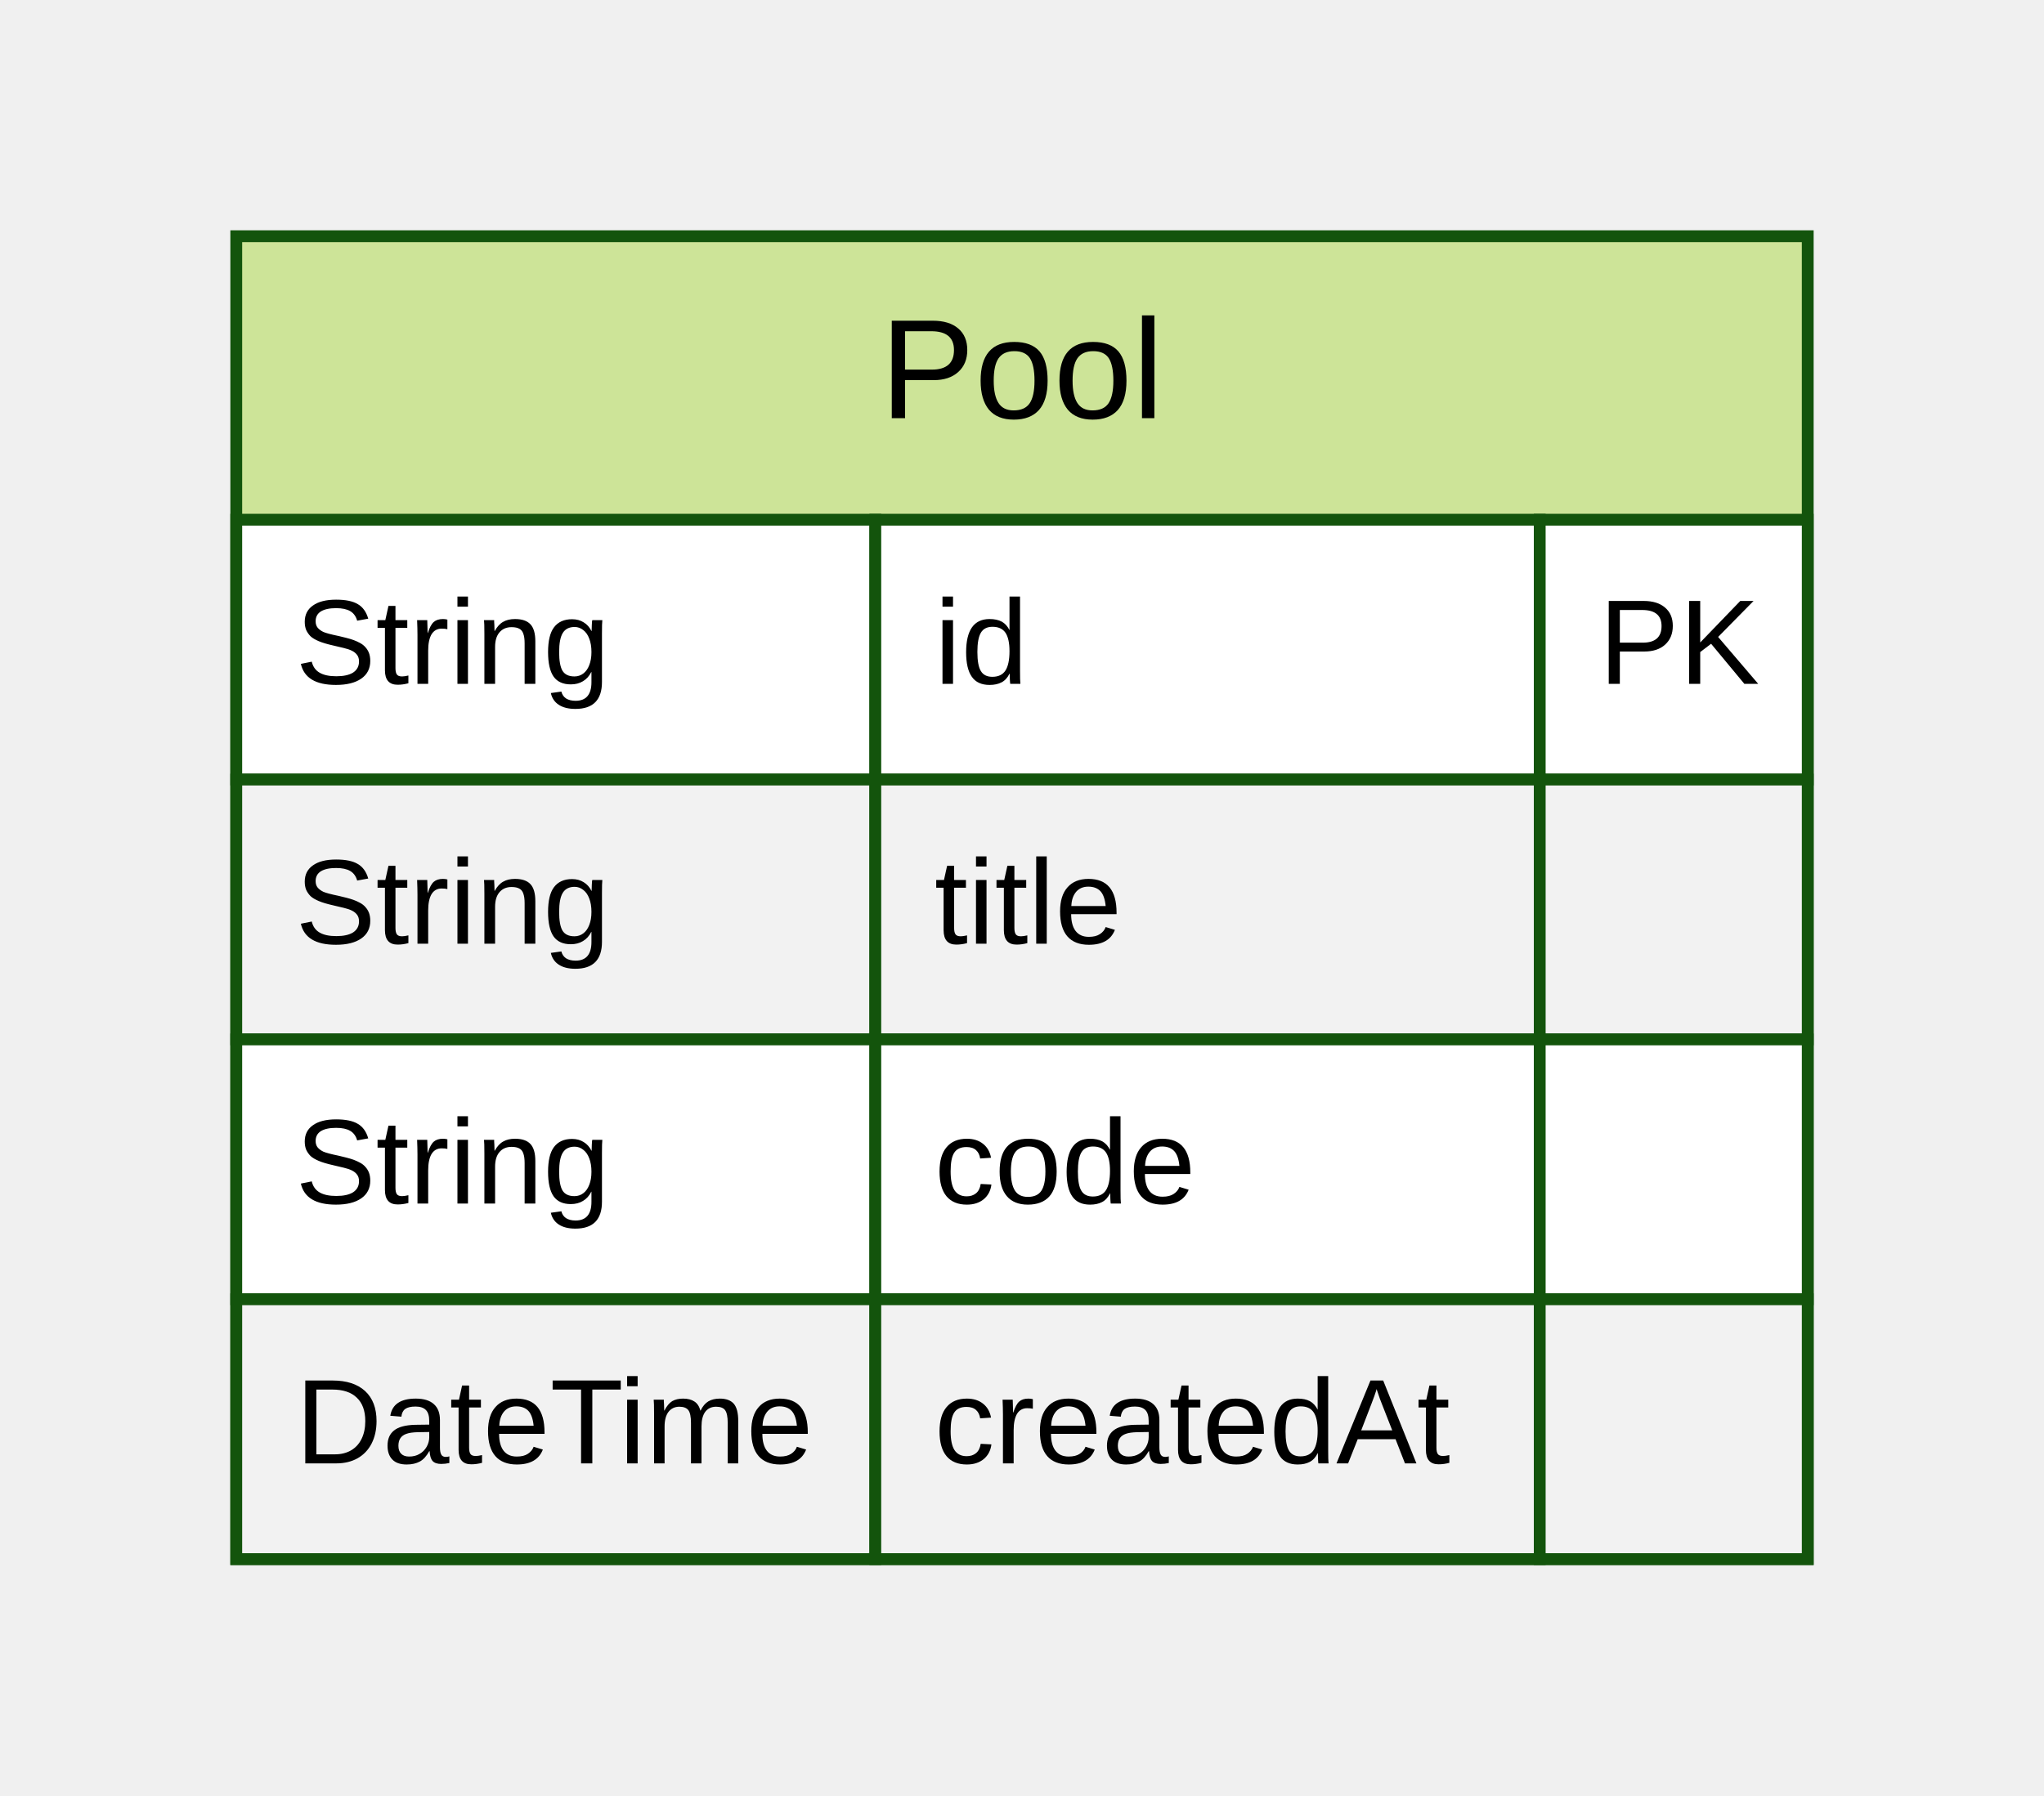
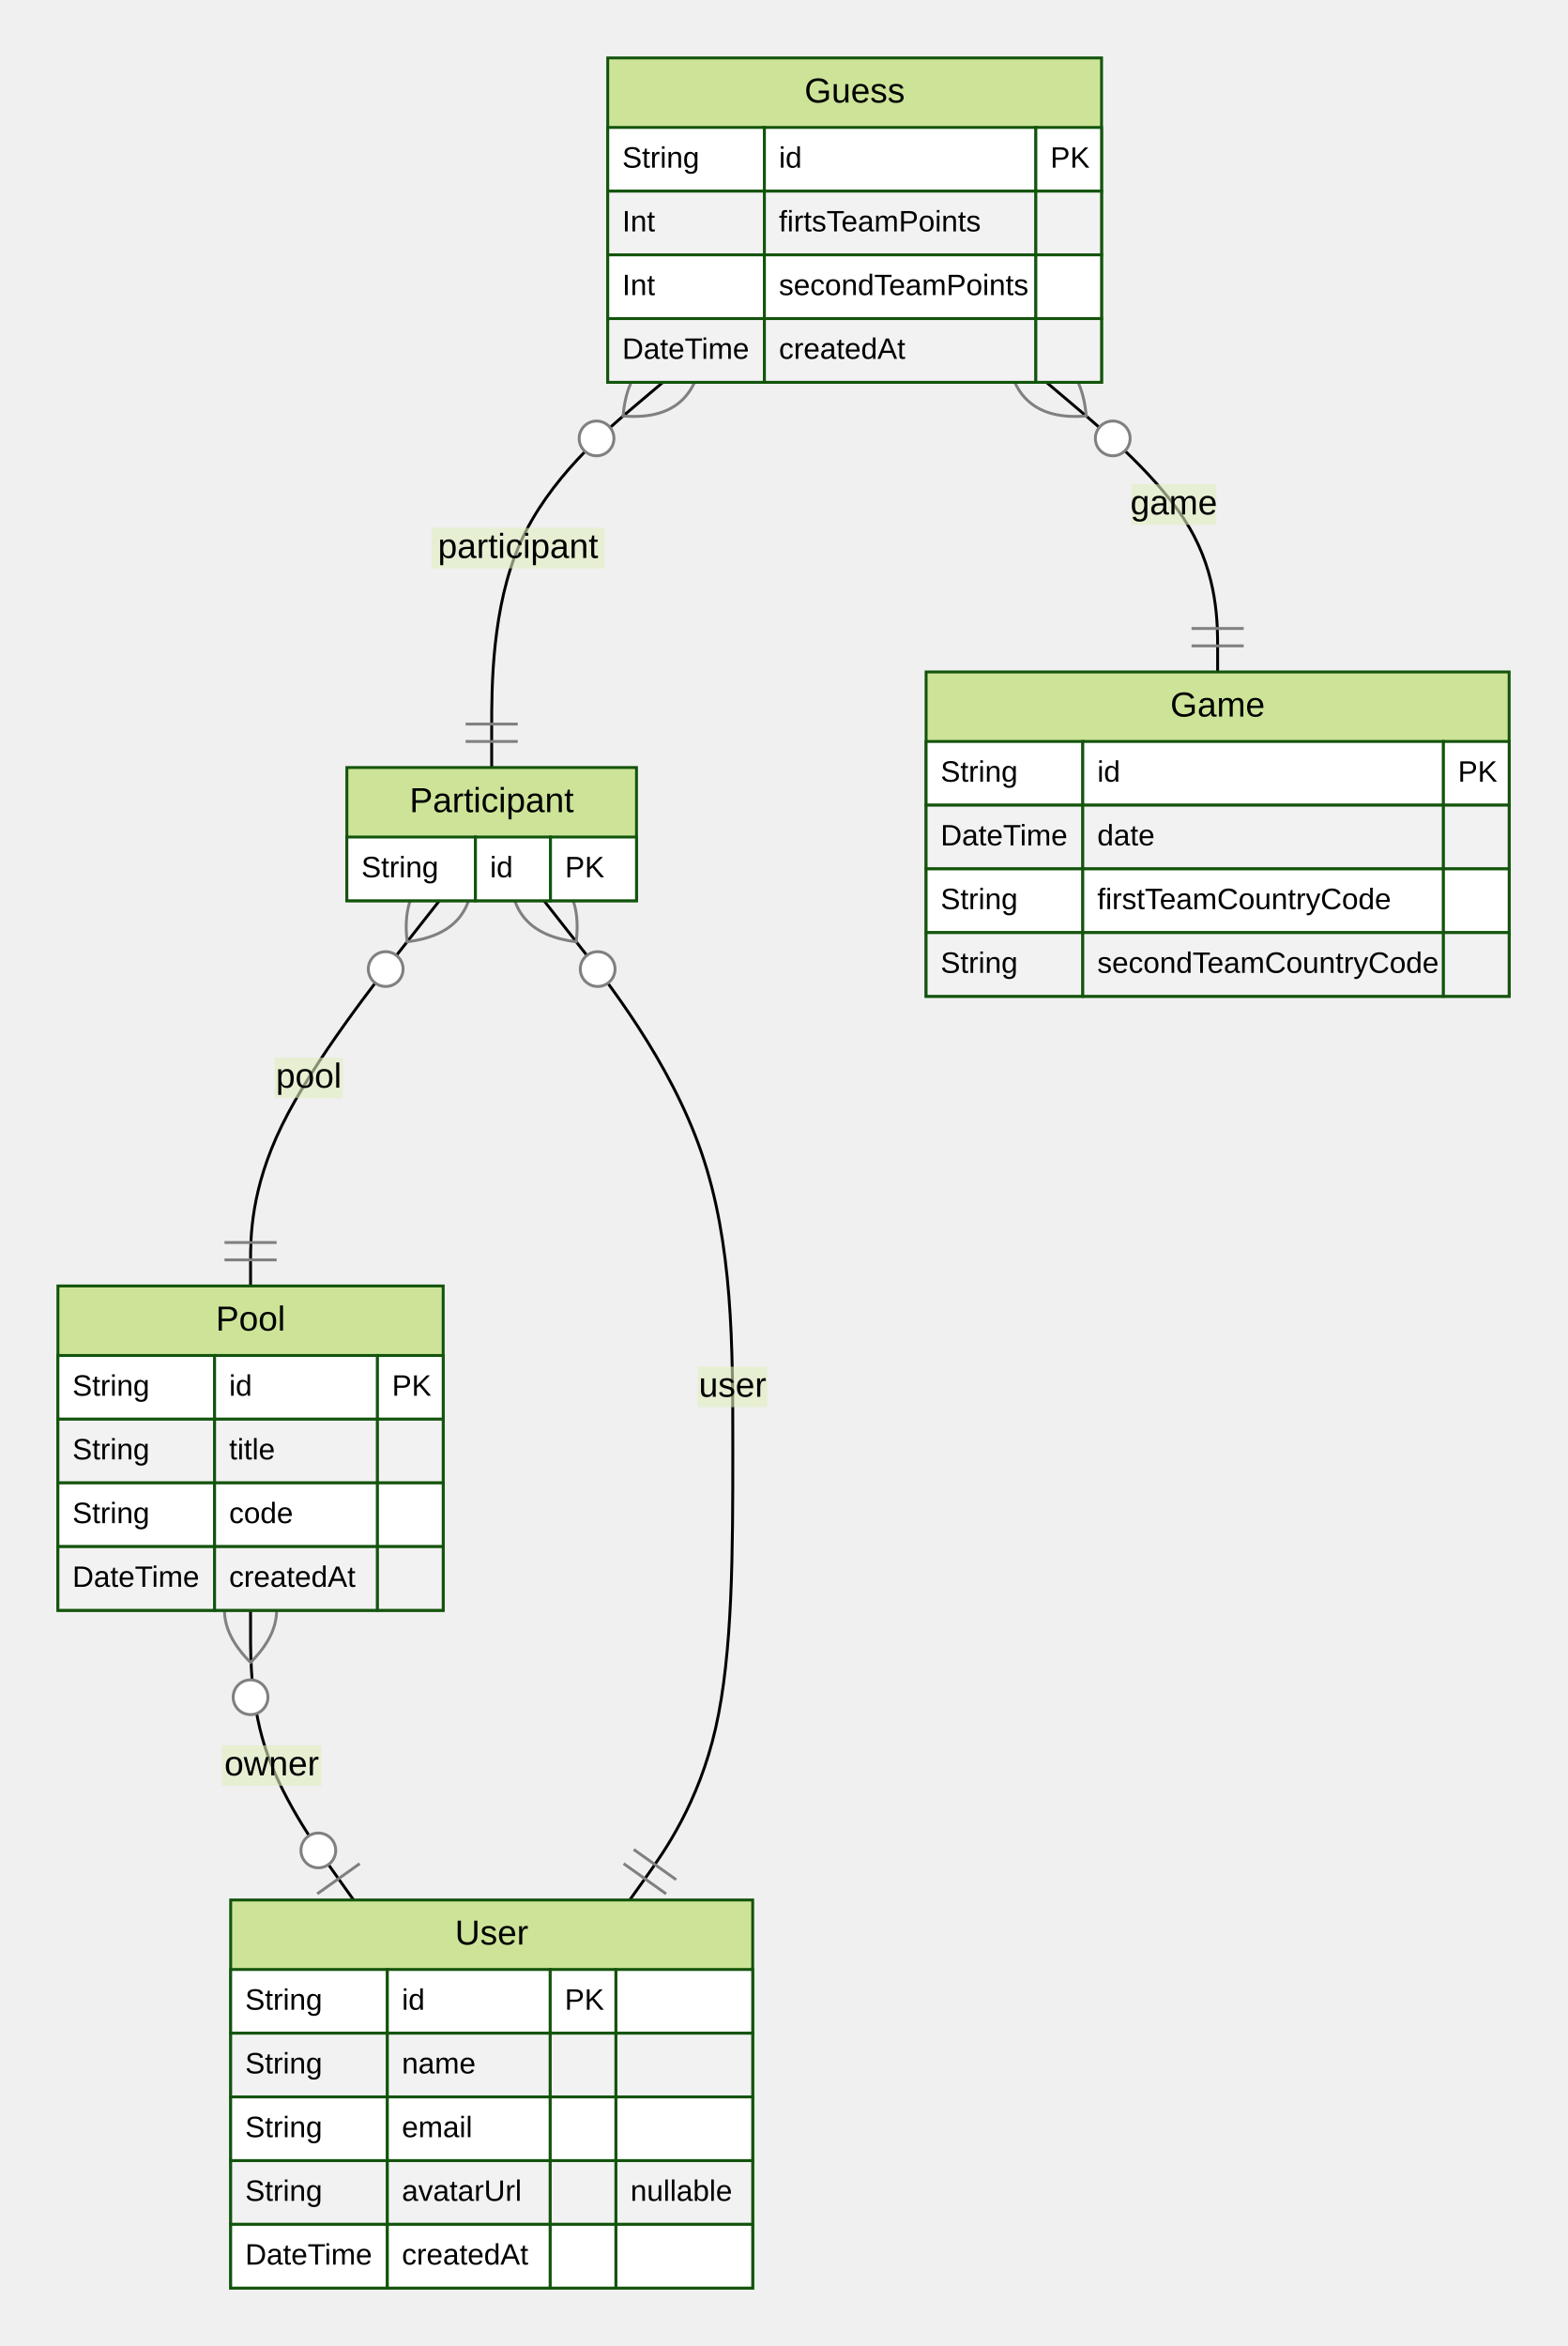
- <svg xmlns="http://www.w3.org/2000/svg" aria-labelledby="chart-title-mermaid-0 chart-desc-mermaid-0" role="img" viewBox="0 0 173.026 152" style="max-width: 173.026px; background-color: white;" width="100%" id="mermaid-0">
+ <svg xmlns="http://www.w3.org/2000/svg" aria-labelledby="chart-title-mermaid-0 chart-desc-mermaid-0" role="img" viewBox="0 0 541.082 810" style="max-width: 541.082px; background-color: white;" width="100%" id="mermaid-0">
  <style>#mermaid-0 {font-family:"trebuchet ms",verdana,arial,sans-serif;font-size:16px;fill:#000000;}#mermaid-0 .error-icon{fill:#552222;}#mermaid-0 .error-text{fill:#552222;stroke:#552222;}#mermaid-0 .edge-thickness-normal{stroke-width:2px;}#mermaid-0 .edge-thickness-thick{stroke-width:3.5px;}#mermaid-0 .edge-pattern-solid{stroke-dasharray:0;}#mermaid-0 .edge-pattern-dashed{stroke-dasharray:3;}#mermaid-0 .edge-pattern-dotted{stroke-dasharray:2;}#mermaid-0 .marker{fill:#000000;stroke:#000000;}#mermaid-0 .marker.cross{stroke:#000000;}#mermaid-0 svg{font-family:"trebuchet ms",verdana,arial,sans-serif;font-size:16px;}#mermaid-0 .entityBox{fill:#cde498;stroke:#13540c;}#mermaid-0 .attributeBoxOdd{fill:#ffffff;stroke:#13540c;}#mermaid-0 .attributeBoxEven{fill:#f2f2f2;stroke:#13540c;}#mermaid-0 .relationshipLabelBox{fill:hsl(78.158, 58.462%, 84.51%);opacity:0.7;background-color:hsl(78.158, 58.462%, 84.51%);}#mermaid-0 .relationshipLabelBox rect{opacity:0.5;}#mermaid-0 .relationshipLine{stroke:#000000;}#mermaid-0 :root{--mermaid-font-family:"trebuchet ms",verdana,arial,sans-serif;}</style>
  <g />
  <defs>
    <marker orient="auto" markerHeight="18" markerWidth="18" refY="9" refX="0" id="ONLY_ONE_START">
      <path d="M9,0 L9,18 M15,0 L15,18" fill="none" stroke="gray" />
    </marker>
  </defs>
  <defs>
    <marker orient="auto" markerHeight="18" markerWidth="18" refY="9" refX="18" id="ONLY_ONE_END">
      <path d="M3,0 L3,18 M9,0 L9,18" fill="none" stroke="gray" />
    </marker>
  </defs>
  <defs>
    <marker orient="auto" markerHeight="18" markerWidth="30" refY="9" refX="0" id="ZERO_OR_ONE_START">
      <circle r="6" cy="9" cx="21" fill="white" stroke="gray" />
      <path d="M9,0 L9,18" fill="none" stroke="gray" />
    </marker>
  </defs>
  <defs>
    <marker orient="auto" markerHeight="18" markerWidth="30" refY="9" refX="30" id="ZERO_OR_ONE_END">
      <circle r="6" cy="9" cx="9" fill="white" stroke="gray" />
      <path d="M21,0 L21,18" fill="none" stroke="gray" />
    </marker>
  </defs>
  <defs>
    <marker orient="auto" markerHeight="36" markerWidth="45" refY="18" refX="18" id="ONE_OR_MORE_START">
      <path d="M0,18 Q 18,0 36,18 Q 18,36 0,18 M42,9 L42,27" fill="none" stroke="gray" />
    </marker>
  </defs>
  <defs>
    <marker orient="auto" markerHeight="36" markerWidth="45" refY="18" refX="27" id="ONE_OR_MORE_END">
      <path d="M3,9 L3,27 M9,18 Q27,0 45,18 Q27,36 9,18" fill="none" stroke="gray" />
    </marker>
  </defs>
  <defs>
    <marker orient="auto" markerHeight="36" markerWidth="57" refY="18" refX="18" id="ZERO_OR_MORE_START">
      <circle r="6" cy="18" cx="48" fill="white" stroke="gray" />
      <path d="M0,18 Q18,0 36,18 Q18,36 0,18" fill="none" stroke="gray" />
    </marker>
  </defs>
  <defs>
    <marker orient="auto" markerHeight="36" markerWidth="57" refY="18" refX="39" id="ZERO_OR_MORE_END">
      <circle r="6" cy="18" cx="9" fill="white" stroke="gray" />
      <path d="M21,18 Q39,0 57,18 Q39,36 21,18" fill="none" stroke="gray" />
    </marker>
  </defs>
-   <g transform="translate(20,20 )" id="Pool">
+   <path marker-start="url(#ZERO_OR_MORE_START)" marker-end="url(#ZERO_OR_ONE_END)" fill="none" stroke="gray" d="M86.513,556L86.513,564.333C86.513,572.667,86.513,589.333,92.443,606C98.373,622.667,110.233,639.333,116.163,647.667L122.093,656" class="er relationshipLine" />
+   <path marker-start="url(#ZERO_OR_MORE_START)" marker-end="url(#ONLY_ONE_END)" fill="none" stroke="gray" d="M187.835,311L198.7,324.833C209.565,338.667,231.296,366.333,242.161,397.833C253.026,429.333,253.026,464.667,253.026,500C253.026,535.333,253.026,570.667,247.096,596.667C241.167,622.667,229.307,639.333,223.377,647.667L217.447,656" class="er relationshipLine" />
+   <path marker-start="url(#ZERO_OR_MORE_START)" marker-end="url(#ONLY_ONE_END)" fill="none" stroke="gray" d="M151.705,311L140.839,324.833C129.974,338.667,108.244,366.333,97.378,388.5C86.513,410.667,86.513,427.333,86.513,435.667L86.513,444" class="er relationshipLine" />
+   <path marker-start="url(#ZERO_OR_MORE_START)" marker-end="url(#ONLY_ONE_END)" fill="none" stroke="gray" d="M228.887,132L219.034,140.333C209.181,148.667,189.476,165.333,179.623,187.5C169.77,209.667,169.77,237.333,169.77,251.167L169.77,265" class="er relationshipLine" />
+   <path marker-start="url(#ZERO_OR_MORE_START)" marker-end="url(#ONLY_ONE_END)" fill="none" stroke="gray" d="M361.309,132L371.162,140.333C381.015,148.667,400.72,165.333,410.573,182C420.426,198.667,420.426,215.333,420.426,223.667L420.426,232" class="er relationshipLine" />
+   <g transform="translate(20,444 )" id="Pool">
    <rect height="112" width="133.026" y="0" x="0" stroke="gray" fill-opacity="100%" fill="honeydew" class="er entityBox" />
    <text transform="translate(66.51321,12)" style="font-family: &quot;trebuchet ms&quot;, verdana, arial, sans-serif;; font-size: 12px" text-anchor="middle" dominant-baseline="middle" y="0" x="0" id="entity-Pool" class="er entityLabel">Pool</text>
    <rect height="22" width="54.096" y="24" x="0" stroke="gray" fill-opacity="100%" fill="honeydew" class="er attributeBoxOdd" />
    <text transform="translate(5,35)" style="font-family: &quot;trebuchet ms&quot;, verdana, arial, sans-serif;; font-size: 10.2px" text-anchor="left" dominant-baseline="middle" y="0" x="0" id="entity-Pool-attr-1-type" class="er entityLabel">String</text>
    <rect height="22" width="56.243" y="24" x="54.096" stroke="gray" fill-opacity="100%" fill="honeydew" class="er attributeBoxOdd" />
    <text transform="translate(59.09555,35)" style="font-family: &quot;trebuchet ms&quot;, verdana, arial, sans-serif;; font-size: 10.2px" text-anchor="left" dominant-baseline="middle" y="0" x="0" id="entity-Pool-attr-1-name" class="er entityLabel">id</text>
    <rect height="22" width="22.688" y="24" x="110.339" stroke="gray" fill-opacity="100%" fill="honeydew" class="er attributeBoxOdd" />
    <text transform="translate(115.3387,35)" style="font-family: &quot;trebuchet ms&quot;, verdana, arial, sans-serif;; font-size: 10.2px" text-anchor="left" dominant-baseline="middle" y="0" x="0" id="entity-Pool-attr-1-key" class="er entityLabel">PK</text>
    <rect height="22" width="54.096" y="46" x="0" stroke="gray" fill-opacity="100%" fill="honeydew" class="er attributeBoxEven" />
    <text transform="translate(5,57)" style="font-family: &quot;trebuchet ms&quot;, verdana, arial, sans-serif;; font-size: 10.2px" text-anchor="left" dominant-baseline="middle" y="0" x="0" id="entity-Pool-attr-2-type" class="er entityLabel">String</text>
    <rect height="22" width="56.243" y="46" x="54.096" stroke="gray" fill-opacity="100%" fill="honeydew" class="er attributeBoxEven" />
    <text transform="translate(59.09555,57)" style="font-family: &quot;trebuchet ms&quot;, verdana, arial, sans-serif;; font-size: 10.2px" text-anchor="left" dominant-baseline="middle" y="0" x="0" id="entity-Pool-attr-2-name" class="er entityLabel">title</text>
    <rect height="22" width="22.688" y="46" x="110.339" stroke="gray" fill-opacity="100%" fill="honeydew" class="er attributeBoxEven" />
    <text transform="translate(115.3387,57)" style="font-family: &quot;trebuchet ms&quot;, verdana, arial, sans-serif;; font-size: 10.2px" text-anchor="left" dominant-baseline="middle" y="0" x="0" id="entity-Pool-attr-2-key" class="er entityLabel" />
    <rect height="22" width="54.096" y="68" x="0" stroke="gray" fill-opacity="100%" fill="honeydew" class="er attributeBoxOdd" />
    <text transform="translate(5,79)" style="font-family: &quot;trebuchet ms&quot;, verdana, arial, sans-serif;; font-size: 10.2px" text-anchor="left" dominant-baseline="middle" y="0" x="0" id="entity-Pool-attr-3-type" class="er entityLabel">String</text>
    <rect height="22" width="56.243" y="68" x="54.096" stroke="gray" fill-opacity="100%" fill="honeydew" class="er attributeBoxOdd" />
    <text transform="translate(59.09555,79)" style="font-family: &quot;trebuchet ms&quot;, verdana, arial, sans-serif;; font-size: 10.2px" text-anchor="left" dominant-baseline="middle" y="0" x="0" id="entity-Pool-attr-3-name" class="er entityLabel">code</text>
    <rect height="22" width="22.688" y="68" x="110.339" stroke="gray" fill-opacity="100%" fill="honeydew" class="er attributeBoxOdd" />
    <text transform="translate(115.3387,79)" style="font-family: &quot;trebuchet ms&quot;, verdana, arial, sans-serif;; font-size: 10.2px" text-anchor="left" dominant-baseline="middle" y="0" x="0" id="entity-Pool-attr-3-key" class="er entityLabel" />
    <rect height="22" width="54.096" y="90" x="0" stroke="gray" fill-opacity="100%" fill="honeydew" class="er attributeBoxEven" />
    <text transform="translate(5,101)" style="font-family: &quot;trebuchet ms&quot;, verdana, arial, sans-serif;; font-size: 10.2px" text-anchor="left" dominant-baseline="middle" y="0" x="0" id="entity-Pool-attr-4-type" class="er entityLabel">DateTime</text>
    <rect height="22" width="56.243" y="90" x="54.096" stroke="gray" fill-opacity="100%" fill="honeydew" class="er attributeBoxEven" />
    <text transform="translate(59.09555,101)" style="font-family: &quot;trebuchet ms&quot;, verdana, arial, sans-serif;; font-size: 10.2px" text-anchor="left" dominant-baseline="middle" y="0" x="0" id="entity-Pool-attr-4-name" class="er entityLabel">createdAt</text>
    <rect height="22" width="22.688" y="90" x="110.339" stroke="gray" fill-opacity="100%" fill="honeydew" class="er attributeBoxEven" />
    <text transform="translate(115.3387,101)" style="font-family: &quot;trebuchet ms&quot;, verdana, arial, sans-serif;; font-size: 10.2px" text-anchor="left" dominant-baseline="middle" y="0" x="0" id="entity-Pool-attr-4-key" class="er entityLabel" />
  </g>
+   <g transform="translate(119.7698,265 )" id="Participant">
+     <rect height="46" width="100" y="0" x="0" stroke="gray" fill-opacity="100%" fill="honeydew" class="er entityBox" />
+     <text transform="translate(50,12)" style="font-family: &quot;trebuchet ms&quot;, verdana, arial, sans-serif;; font-size: 12px" text-anchor="middle" dominant-baseline="middle" y="0" x="0" id="entity-Participant" class="er entityLabel">Participant</text>
+     <rect height="22" width="44.399" y="24" x="0" stroke="gray" fill-opacity="100%" fill="honeydew" class="er attributeBoxOdd" />
+     <text transform="translate(5,35)" style="font-family: &quot;trebuchet ms&quot;, verdana, arial, sans-serif;; font-size: 10.2px" text-anchor="left" dominant-baseline="middle" y="0" x="0" id="entity-Participant-attr-1-type" class="er entityLabel">String</text>
+     <rect height="22" width="25.911" y="24" x="44.399" stroke="gray" fill-opacity="100%" fill="honeydew" class="er attributeBoxOdd" />
+     <text transform="translate(49.39862,35)" style="font-family: &quot;trebuchet ms&quot;, verdana, arial, sans-serif;; font-size: 10.2px" text-anchor="left" dominant-baseline="middle" y="0" x="0" id="entity-Participant-attr-1-name" class="er entityLabel">id</text>
+     <rect height="22" width="29.69" y="24" x="70.31" stroke="gray" fill-opacity="100%" fill="honeydew" class="er attributeBoxOdd" />
+     <text transform="translate(75.30976,35)" style="font-family: &quot;trebuchet ms&quot;, verdana, arial, sans-serif;; font-size: 10.2px" text-anchor="left" dominant-baseline="middle" y="0" x="0" id="entity-Participant-attr-1-key" class="er entityLabel">PK</text>
+   </g>
+   <g transform="translate(79.65034,656 )" id="User">
+     <rect height="134" width="180.239" y="0" x="0" stroke="gray" fill-opacity="100%" fill="honeydew" class="er entityBox" />
+     <text transform="translate(90.11948,12)" style="font-family: &quot;trebuchet ms&quot;, verdana, arial, sans-serif;; font-size: 12px" text-anchor="middle" dominant-baseline="middle" y="0" x="0" id="entity-User" class="er entityLabel">User</text>
+     <rect height="22" width="54.096" y="24" x="0" stroke="gray" fill-opacity="100%" fill="honeydew" class="er attributeBoxOdd" />
+     <text transform="translate(5,35)" style="font-family: &quot;trebuchet ms&quot;, verdana, arial, sans-serif;; font-size: 10.2px" text-anchor="left" dominant-baseline="middle" y="0" x="0" id="entity-User-attr-1-type" class="er entityLabel">String</text>
+     <rect height="22" width="56.243" y="24" x="54.096" stroke="gray" fill-opacity="100%" fill="honeydew" class="er attributeBoxOdd" />
+     <text transform="translate(59.09555,35)" style="font-family: &quot;trebuchet ms&quot;, verdana, arial, sans-serif;; font-size: 10.2px" text-anchor="left" dominant-baseline="middle" y="0" x="0" id="entity-User-attr-1-name" class="er entityLabel">id</text>
+     <rect height="22" width="22.688" y="24" x="110.339" stroke="gray" fill-opacity="100%" fill="honeydew" class="er attributeBoxOdd" />
+     <text transform="translate(115.3387,35)" style="font-family: &quot;trebuchet ms&quot;, verdana, arial, sans-serif;; font-size: 10.2px" text-anchor="left" dominant-baseline="middle" y="0" x="0" id="entity-User-attr-1-key" class="er entityLabel">PK</text>
+     <rect height="22" width="47.213" y="24" x="133.026" stroke="gray" fill-opacity="100%" fill="honeydew" class="er attributeBoxOdd" />
+     <text transform="translate(138.0264,35)" style="font-family: &quot;trebuchet ms&quot;, verdana, arial, sans-serif;; font-size: 10.2px" text-anchor="left" dominant-baseline="middle" y="0" x="0" id="entity-User-attr-1-comment" class="er entityLabel" />
+     <rect height="22" width="54.096" y="46" x="0" stroke="gray" fill-opacity="100%" fill="honeydew" class="er attributeBoxEven" />
+     <text transform="translate(5,57)" style="font-family: &quot;trebuchet ms&quot;, verdana, arial, sans-serif;; font-size: 10.2px" text-anchor="left" dominant-baseline="middle" y="0" x="0" id="entity-User-attr-2-type" class="er entityLabel">String</text>
+     <rect height="22" width="56.243" y="46" x="54.096" stroke="gray" fill-opacity="100%" fill="honeydew" class="er attributeBoxEven" />
+     <text transform="translate(59.09555,57)" style="font-family: &quot;trebuchet ms&quot;, verdana, arial, sans-serif;; font-size: 10.2px" text-anchor="left" dominant-baseline="middle" y="0" x="0" id="entity-User-attr-2-name" class="er entityLabel">name</text>
+     <rect height="22" width="22.688" y="46" x="110.339" stroke="gray" fill-opacity="100%" fill="honeydew" class="er attributeBoxEven" />
+     <text transform="translate(115.3387,57)" style="font-family: &quot;trebuchet ms&quot;, verdana, arial, sans-serif;; font-size: 10.2px" text-anchor="left" dominant-baseline="middle" y="0" x="0" id="entity-User-attr-2-key" class="er entityLabel" />
+     <rect height="22" width="47.213" y="46" x="133.026" stroke="gray" fill-opacity="100%" fill="honeydew" class="er attributeBoxEven" />
+     <text transform="translate(138.0264,57)" style="font-family: &quot;trebuchet ms&quot;, verdana, arial, sans-serif;; font-size: 10.2px" text-anchor="left" dominant-baseline="middle" y="0" x="0" id="entity-User-attr-2-comment" class="er entityLabel" />
+     <rect height="22" width="54.096" y="68" x="0" stroke="gray" fill-opacity="100%" fill="honeydew" class="er attributeBoxOdd" />
+     <text transform="translate(5,79)" style="font-family: &quot;trebuchet ms&quot;, verdana, arial, sans-serif;; font-size: 10.2px" text-anchor="left" dominant-baseline="middle" y="0" x="0" id="entity-User-attr-3-type" class="er entityLabel">String</text>
+     <rect height="22" width="56.243" y="68" x="54.096" stroke="gray" fill-opacity="100%" fill="honeydew" class="er attributeBoxOdd" />
+     <text transform="translate(59.09555,79)" style="font-family: &quot;trebuchet ms&quot;, verdana, arial, sans-serif;; font-size: 10.2px" text-anchor="left" dominant-baseline="middle" y="0" x="0" id="entity-User-attr-3-name" class="er entityLabel">email</text>
+     <rect height="22" width="22.688" y="68" x="110.339" stroke="gray" fill-opacity="100%" fill="honeydew" class="er attributeBoxOdd" />
+     <text transform="translate(115.3387,79)" style="font-family: &quot;trebuchet ms&quot;, verdana, arial, sans-serif;; font-size: 10.2px" text-anchor="left" dominant-baseline="middle" y="0" x="0" id="entity-User-attr-3-key" class="er entityLabel" />
+     <rect height="22" width="47.213" y="68" x="133.026" stroke="gray" fill-opacity="100%" fill="honeydew" class="er attributeBoxOdd" />
+     <text transform="translate(138.0264,79)" style="font-family: &quot;trebuchet ms&quot;, verdana, arial, sans-serif;; font-size: 10.2px" text-anchor="left" dominant-baseline="middle" y="0" x="0" id="entity-User-attr-3-comment" class="er entityLabel" />
+     <rect height="22" width="54.096" y="90" x="0" stroke="gray" fill-opacity="100%" fill="honeydew" class="er attributeBoxEven" />
+     <text transform="translate(5,101)" style="font-family: &quot;trebuchet ms&quot;, verdana, arial, sans-serif;; font-size: 10.2px" text-anchor="left" dominant-baseline="middle" y="0" x="0" id="entity-User-attr-4-type" class="er entityLabel">String</text>
+     <rect height="22" width="56.243" y="90" x="54.096" stroke="gray" fill-opacity="100%" fill="honeydew" class="er attributeBoxEven" />
+     <text transform="translate(59.09555,101)" style="font-family: &quot;trebuchet ms&quot;, verdana, arial, sans-serif;; font-size: 10.2px" text-anchor="left" dominant-baseline="middle" y="0" x="0" id="entity-User-attr-4-name" class="er entityLabel">avatarUrl</text>
+     <rect height="22" width="22.688" y="90" x="110.339" stroke="gray" fill-opacity="100%" fill="honeydew" class="er attributeBoxEven" />
+     <text transform="translate(115.3387,101)" style="font-family: &quot;trebuchet ms&quot;, verdana, arial, sans-serif;; font-size: 10.2px" text-anchor="left" dominant-baseline="middle" y="0" x="0" id="entity-User-attr-4-key" class="er entityLabel" />
+     <rect height="22" width="47.213" y="90" x="133.026" stroke="gray" fill-opacity="100%" fill="honeydew" class="er attributeBoxEven" />
+     <text transform="translate(138.0264,101)" style="font-family: &quot;trebuchet ms&quot;, verdana, arial, sans-serif;; font-size: 10.2px" text-anchor="left" dominant-baseline="middle" y="0" x="0" id="entity-User-attr-4-comment" class="er entityLabel">nullable</text>
+     <rect height="22" width="54.096" y="112" x="0" stroke="gray" fill-opacity="100%" fill="honeydew" class="er attributeBoxOdd" />
+     <text transform="translate(5,123)" style="font-family: &quot;trebuchet ms&quot;, verdana, arial, sans-serif;; font-size: 10.2px" text-anchor="left" dominant-baseline="middle" y="0" x="0" id="entity-User-attr-5-type" class="er entityLabel">DateTime</text>
+     <rect height="22" width="56.243" y="112" x="54.096" stroke="gray" fill-opacity="100%" fill="honeydew" class="er attributeBoxOdd" />
+     <text transform="translate(59.09555,123)" style="font-family: &quot;trebuchet ms&quot;, verdana, arial, sans-serif;; font-size: 10.2px" text-anchor="left" dominant-baseline="middle" y="0" x="0" id="entity-User-attr-5-name" class="er entityLabel">createdAt</text>
+     <rect height="22" width="22.688" y="112" x="110.339" stroke="gray" fill-opacity="100%" fill="honeydew" class="er attributeBoxOdd" />
+     <text transform="translate(115.3387,123)" style="font-family: &quot;trebuchet ms&quot;, verdana, arial, sans-serif;; font-size: 10.2px" text-anchor="left" dominant-baseline="middle" y="0" x="0" id="entity-User-attr-5-key" class="er entityLabel" />
+     <rect height="22" width="47.213" y="112" x="133.026" stroke="gray" fill-opacity="100%" fill="honeydew" class="er attributeBoxOdd" />
+     <text transform="translate(138.0264,123)" style="font-family: &quot;trebuchet ms&quot;, verdana, arial, sans-serif;; font-size: 10.2px" text-anchor="left" dominant-baseline="middle" y="0" x="0" id="entity-User-attr-5-comment" class="er entityLabel" />
+   </g>
+   <g transform="translate(319.7698,232 )" id="Game">
+     <rect height="112" width="201.312" y="0" x="0" stroke="gray" fill-opacity="100%" fill="honeydew" class="er entityBox" />
+     <text transform="translate(100.6562,12)" style="font-family: &quot;trebuchet ms&quot;, verdana, arial, sans-serif;; font-size: 12px" text-anchor="middle" dominant-baseline="middle" y="0" x="0" id="entity-Game" class="er entityLabel">Game</text>
+     <rect height="22" width="54.096" y="24" x="0" stroke="gray" fill-opacity="100%" fill="honeydew" class="er attributeBoxOdd" />
+     <text transform="translate(5,35)" style="font-family: &quot;trebuchet ms&quot;, verdana, arial, sans-serif;; font-size: 10.2px" text-anchor="left" dominant-baseline="middle" y="0" x="0" id="entity-Game-attr-1-type" class="er entityLabel">String</text>
+     <rect height="22" width="124.529" y="24" x="54.096" stroke="gray" fill-opacity="100%" fill="honeydew" class="er attributeBoxOdd" />
+     <text transform="translate(59.09555,35)" style="font-family: &quot;trebuchet ms&quot;, verdana, arial, sans-serif;; font-size: 10.2px" text-anchor="left" dominant-baseline="middle" y="0" x="0" id="entity-Game-attr-1-name" class="er entityLabel">id</text>
+     <rect height="22" width="22.688" y="24" x="178.625" stroke="gray" fill-opacity="100%" fill="honeydew" class="er attributeBoxOdd" />
+     <text transform="translate(183.6248,35)" style="font-family: &quot;trebuchet ms&quot;, verdana, arial, sans-serif;; font-size: 10.2px" text-anchor="left" dominant-baseline="middle" y="0" x="0" id="entity-Game-attr-1-key" class="er entityLabel">PK</text>
+     <rect height="22" width="54.096" y="46" x="0" stroke="gray" fill-opacity="100%" fill="honeydew" class="er attributeBoxEven" />
+     <text transform="translate(5,57)" style="font-family: &quot;trebuchet ms&quot;, verdana, arial, sans-serif;; font-size: 10.2px" text-anchor="left" dominant-baseline="middle" y="0" x="0" id="entity-Game-attr-2-type" class="er entityLabel">DateTime</text>
+     <rect height="22" width="124.529" y="46" x="54.096" stroke="gray" fill-opacity="100%" fill="honeydew" class="er attributeBoxEven" />
+     <text transform="translate(59.09555,57)" style="font-family: &quot;trebuchet ms&quot;, verdana, arial, sans-serif;; font-size: 10.2px" text-anchor="left" dominant-baseline="middle" y="0" x="0" id="entity-Game-attr-2-name" class="er entityLabel">date</text>
+     <rect height="22" width="22.688" y="46" x="178.625" stroke="gray" fill-opacity="100%" fill="honeydew" class="er attributeBoxEven" />
+     <text transform="translate(183.6248,57)" style="font-family: &quot;trebuchet ms&quot;, verdana, arial, sans-serif;; font-size: 10.2px" text-anchor="left" dominant-baseline="middle" y="0" x="0" id="entity-Game-attr-2-key" class="er entityLabel" />
+     <rect height="22" width="54.096" y="68" x="0" stroke="gray" fill-opacity="100%" fill="honeydew" class="er attributeBoxOdd" />
+     <text transform="translate(5,79)" style="font-family: &quot;trebuchet ms&quot;, verdana, arial, sans-serif;; font-size: 10.2px" text-anchor="left" dominant-baseline="middle" y="0" x="0" id="entity-Game-attr-3-type" class="er entityLabel">String</text>
+     <rect height="22" width="124.529" y="68" x="54.096" stroke="gray" fill-opacity="100%" fill="honeydew" class="er attributeBoxOdd" />
+     <text transform="translate(59.09555,79)" style="font-family: &quot;trebuchet ms&quot;, verdana, arial, sans-serif;; font-size: 10.2px" text-anchor="left" dominant-baseline="middle" y="0" x="0" id="entity-Game-attr-3-name" class="er entityLabel">firstTeamCountryCode</text>
+     <rect height="22" width="22.688" y="68" x="178.625" stroke="gray" fill-opacity="100%" fill="honeydew" class="er attributeBoxOdd" />
+     <text transform="translate(183.6248,79)" style="font-family: &quot;trebuchet ms&quot;, verdana, arial, sans-serif;; font-size: 10.2px" text-anchor="left" dominant-baseline="middle" y="0" x="0" id="entity-Game-attr-3-key" class="er entityLabel" />
+     <rect height="22" width="54.096" y="90" x="0" stroke="gray" fill-opacity="100%" fill="honeydew" class="er attributeBoxEven" />
+     <text transform="translate(5,101)" style="font-family: &quot;trebuchet ms&quot;, verdana, arial, sans-serif;; font-size: 10.2px" text-anchor="left" dominant-baseline="middle" y="0" x="0" id="entity-Game-attr-4-type" class="er entityLabel">String</text>
+     <rect height="22" width="124.529" y="90" x="54.096" stroke="gray" fill-opacity="100%" fill="honeydew" class="er attributeBoxEven" />
+     <text transform="translate(59.09555,101)" style="font-family: &quot;trebuchet ms&quot;, verdana, arial, sans-serif;; font-size: 10.2px" text-anchor="left" dominant-baseline="middle" y="0" x="0" id="entity-Game-attr-4-name" class="er entityLabel">secondTeamCountryCode</text>
+     <rect height="22" width="22.688" y="90" x="178.625" stroke="gray" fill-opacity="100%" fill="honeydew" class="er attributeBoxEven" />
+     <text transform="translate(183.6248,101)" style="font-family: &quot;trebuchet ms&quot;, verdana, arial, sans-serif;; font-size: 10.2px" text-anchor="left" dominant-baseline="middle" y="0" x="0" id="entity-Game-attr-4-key" class="er entityLabel" />
+   </g>
+   <g transform="translate(209.8457,20 )" id="Guess">
+     <rect height="112" width="170.504" y="0" x="0" stroke="gray" fill-opacity="100%" fill="honeydew" class="er entityBox" />
+     <text transform="translate(85.2522,12)" style="font-family: &quot;trebuchet ms&quot;, verdana, arial, sans-serif;; font-size: 12px" text-anchor="middle" dominant-baseline="middle" y="0" x="0" id="entity-Guess" class="er entityLabel">Guess</text>
+     <rect height="22" width="54.096" y="24" x="0" stroke="gray" fill-opacity="100%" fill="honeydew" class="er attributeBoxOdd" />
+     <text transform="translate(5,35)" style="font-family: &quot;trebuchet ms&quot;, verdana, arial, sans-serif;; font-size: 10.2px" text-anchor="left" dominant-baseline="middle" y="0" x="0" id="entity-Guess-attr-1-type" class="er entityLabel">String</text>
+     <rect height="22" width="93.721" y="24" x="54.096" stroke="gray" fill-opacity="100%" fill="honeydew" class="er attributeBoxOdd" />
+     <text transform="translate(59.09555,35)" style="font-family: &quot;trebuchet ms&quot;, verdana, arial, sans-serif;; font-size: 10.2px" text-anchor="left" dominant-baseline="middle" y="0" x="0" id="entity-Guess-attr-1-name" class="er entityLabel">id</text>
+     <rect height="22" width="22.688" y="24" x="147.817" stroke="gray" fill-opacity="100%" fill="honeydew" class="er attributeBoxOdd" />
+     <text transform="translate(152.8167,35)" style="font-family: &quot;trebuchet ms&quot;, verdana, arial, sans-serif;; font-size: 10.2px" text-anchor="left" dominant-baseline="middle" y="0" x="0" id="entity-Guess-attr-1-key" class="er entityLabel">PK</text>
+     <rect height="22" width="54.096" y="46" x="0" stroke="gray" fill-opacity="100%" fill="honeydew" class="er attributeBoxEven" />
+     <text transform="translate(5,57)" style="font-family: &quot;trebuchet ms&quot;, verdana, arial, sans-serif;; font-size: 10.2px" text-anchor="left" dominant-baseline="middle" y="0" x="0" id="entity-Guess-attr-2-type" class="er entityLabel">Int</text>
+     <rect height="22" width="93.721" y="46" x="54.096" stroke="gray" fill-opacity="100%" fill="honeydew" class="er attributeBoxEven" />
+     <text transform="translate(59.09555,57)" style="font-family: &quot;trebuchet ms&quot;, verdana, arial, sans-serif;; font-size: 10.2px" text-anchor="left" dominant-baseline="middle" y="0" x="0" id="entity-Guess-attr-2-name" class="er entityLabel">firtsTeamPoints</text>
+     <rect height="22" width="22.688" y="46" x="147.817" stroke="gray" fill-opacity="100%" fill="honeydew" class="er attributeBoxEven" />
+     <text transform="translate(152.8167,57)" style="font-family: &quot;trebuchet ms&quot;, verdana, arial, sans-serif;; font-size: 10.2px" text-anchor="left" dominant-baseline="middle" y="0" x="0" id="entity-Guess-attr-2-key" class="er entityLabel" />
+     <rect height="22" width="54.096" y="68" x="0" stroke="gray" fill-opacity="100%" fill="honeydew" class="er attributeBoxOdd" />
+     <text transform="translate(5,79)" style="font-family: &quot;trebuchet ms&quot;, verdana, arial, sans-serif;; font-size: 10.2px" text-anchor="left" dominant-baseline="middle" y="0" x="0" id="entity-Guess-attr-3-type" class="er entityLabel">Int</text>
+     <rect height="22" width="93.721" y="68" x="54.096" stroke="gray" fill-opacity="100%" fill="honeydew" class="er attributeBoxOdd" />
+     <text transform="translate(59.09555,79)" style="font-family: &quot;trebuchet ms&quot;, verdana, arial, sans-serif;; font-size: 10.2px" text-anchor="left" dominant-baseline="middle" y="0" x="0" id="entity-Guess-attr-3-name" class="er entityLabel">secondTeamPoints</text>
+     <rect height="22" width="22.688" y="68" x="147.817" stroke="gray" fill-opacity="100%" fill="honeydew" class="er attributeBoxOdd" />
+     <text transform="translate(152.8167,79)" style="font-family: &quot;trebuchet ms&quot;, verdana, arial, sans-serif;; font-size: 10.2px" text-anchor="left" dominant-baseline="middle" y="0" x="0" id="entity-Guess-attr-3-key" class="er entityLabel" />
+     <rect height="22" width="54.096" y="90" x="0" stroke="gray" fill-opacity="100%" fill="honeydew" class="er attributeBoxEven" />
+     <text transform="translate(5,101)" style="font-family: &quot;trebuchet ms&quot;, verdana, arial, sans-serif;; font-size: 10.2px" text-anchor="left" dominant-baseline="middle" y="0" x="0" id="entity-Guess-attr-4-type" class="er entityLabel">DateTime</text>
+     <rect height="22" width="93.721" y="90" x="54.096" stroke="gray" fill-opacity="100%" fill="honeydew" class="er attributeBoxEven" />
+     <text transform="translate(59.09555,101)" style="font-family: &quot;trebuchet ms&quot;, verdana, arial, sans-serif;; font-size: 10.2px" text-anchor="left" dominant-baseline="middle" y="0" x="0" id="entity-Guess-attr-4-name" class="er entityLabel">createdAt</text>
+     <rect height="22" width="22.688" y="90" x="147.817" stroke="gray" fill-opacity="100%" fill="honeydew" class="er attributeBoxEven" />
+     <text transform="translate(152.8167,101)" style="font-family: &quot;trebuchet ms&quot;, verdana, arial, sans-serif;; font-size: 10.2px" text-anchor="left" dominant-baseline="middle" y="0" x="0" id="entity-Guess-attr-4-key" class="er entityLabel" />
+   </g>
+   <rect fill-opacity="85%" fill="white" height="14" width="34.471" y="602.592" x="76.574" class="er relationshipLabelBox" />
+   <text style="font-family: &quot;trebuchet ms&quot;, verdana, arial, sans-serif;; font-size: 12px" dominant-baseline="middle" text-anchor="middle" y="609.592" x="93.81" id="rel1" class="er relationshipLabel">owner</text>
+   <rect fill-opacity="85%" fill="white" height="14" width="23.959" y="471.862" x="240.96" class="er relationshipLabelBox" />
+   <text style="font-family: &quot;trebuchet ms&quot;, verdana, arial, sans-serif;; font-size: 12px" dominant-baseline="middle" text-anchor="middle" y="478.862" x="252.94" id="rel2" class="er relationshipLabel">user</text>
+   <rect fill-opacity="85%" fill="white" height="14" width="23.564" y="365.133" x="94.824" class="er relationshipLabelBox" />
+   <text style="font-family: &quot;trebuchet ms&quot;, verdana, arial, sans-serif;; font-size: 12px" dominant-baseline="middle" text-anchor="middle" y="372.133" x="106.606" id="rel3" class="er relationshipLabel">pool</text>
+   <rect fill-opacity="85%" fill="white" height="14" width="59.744" y="182.256" x="148.995" class="er relationshipLabelBox" />
+   <text style="font-family: &quot;trebuchet ms&quot;, verdana, arial, sans-serif;; font-size: 12px" dominant-baseline="middle" text-anchor="middle" y="189.256" x="178.867" id="rel4" class="er relationshipLabel">participant</text>
+   <rect fill-opacity="85%" fill="white" height="14" width="29.289" y="167.222" x="390.665" class="er relationshipLabelBox" />
+   <text style="font-family: &quot;trebuchet ms&quot;, verdana, arial, sans-serif;; font-size: 12px" dominant-baseline="middle" text-anchor="middle" y="174.222" x="405.31" id="rel5" class="er relationshipLabel">game</text>
</svg>
